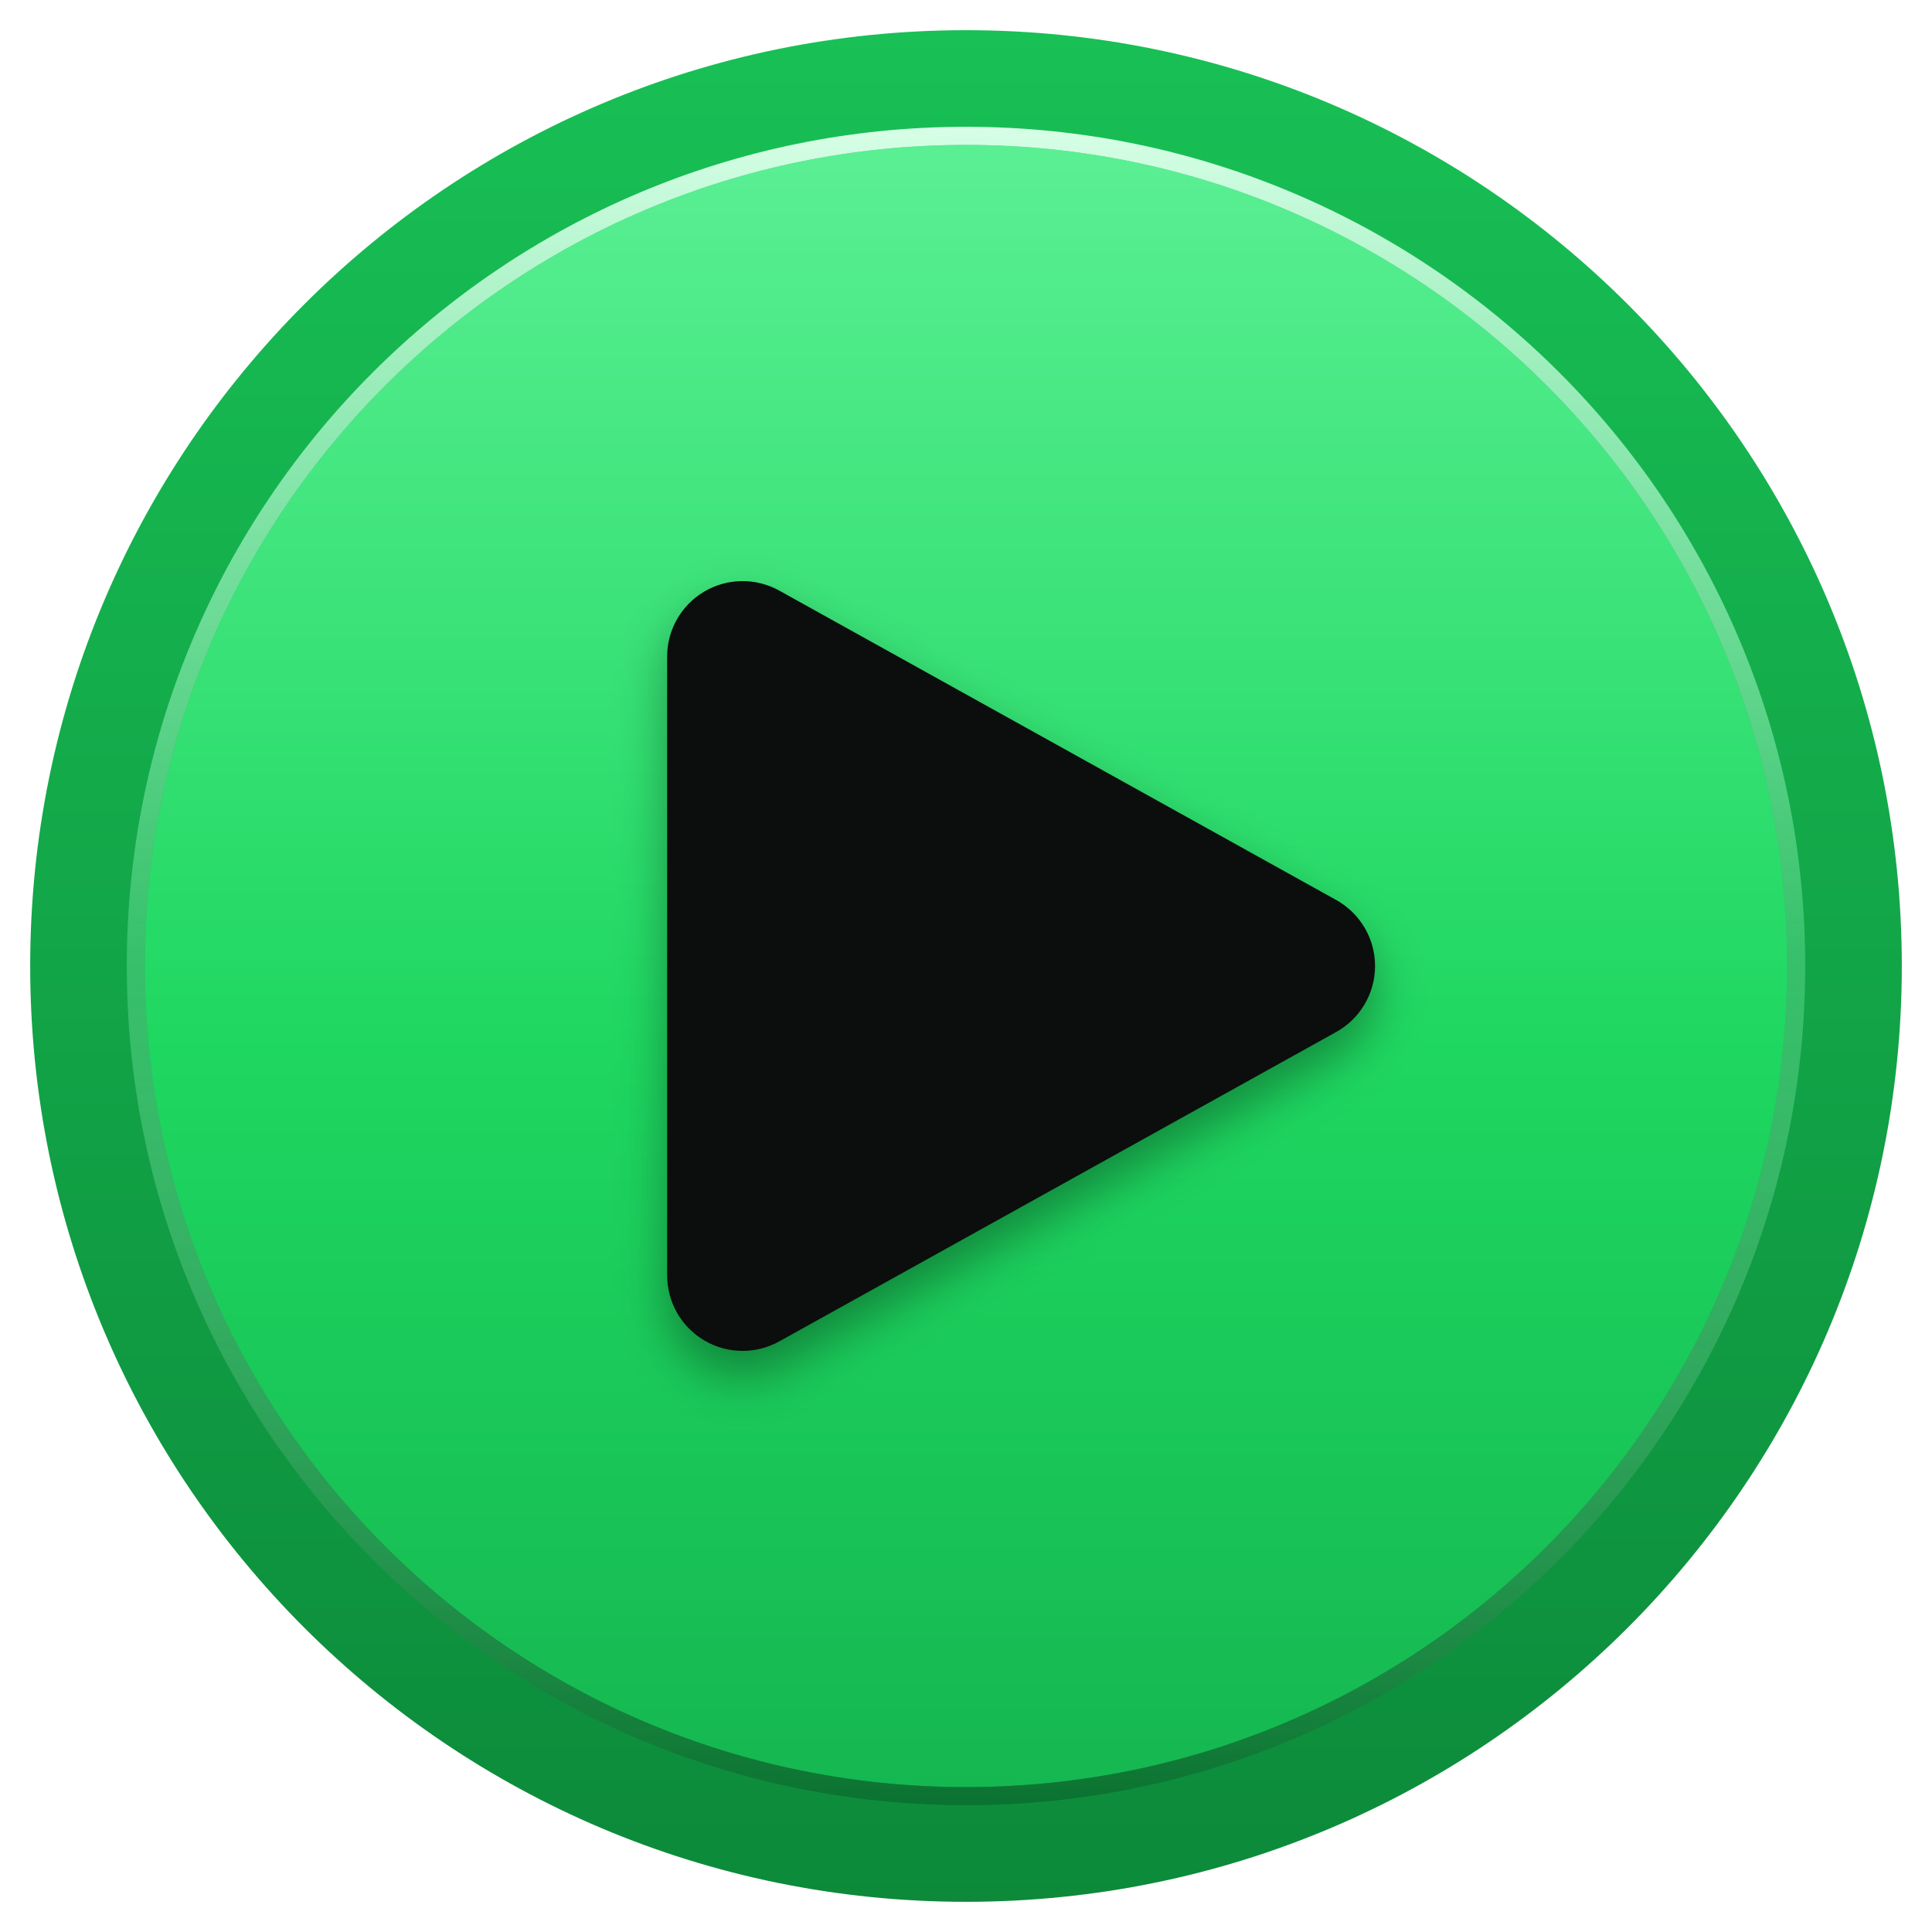
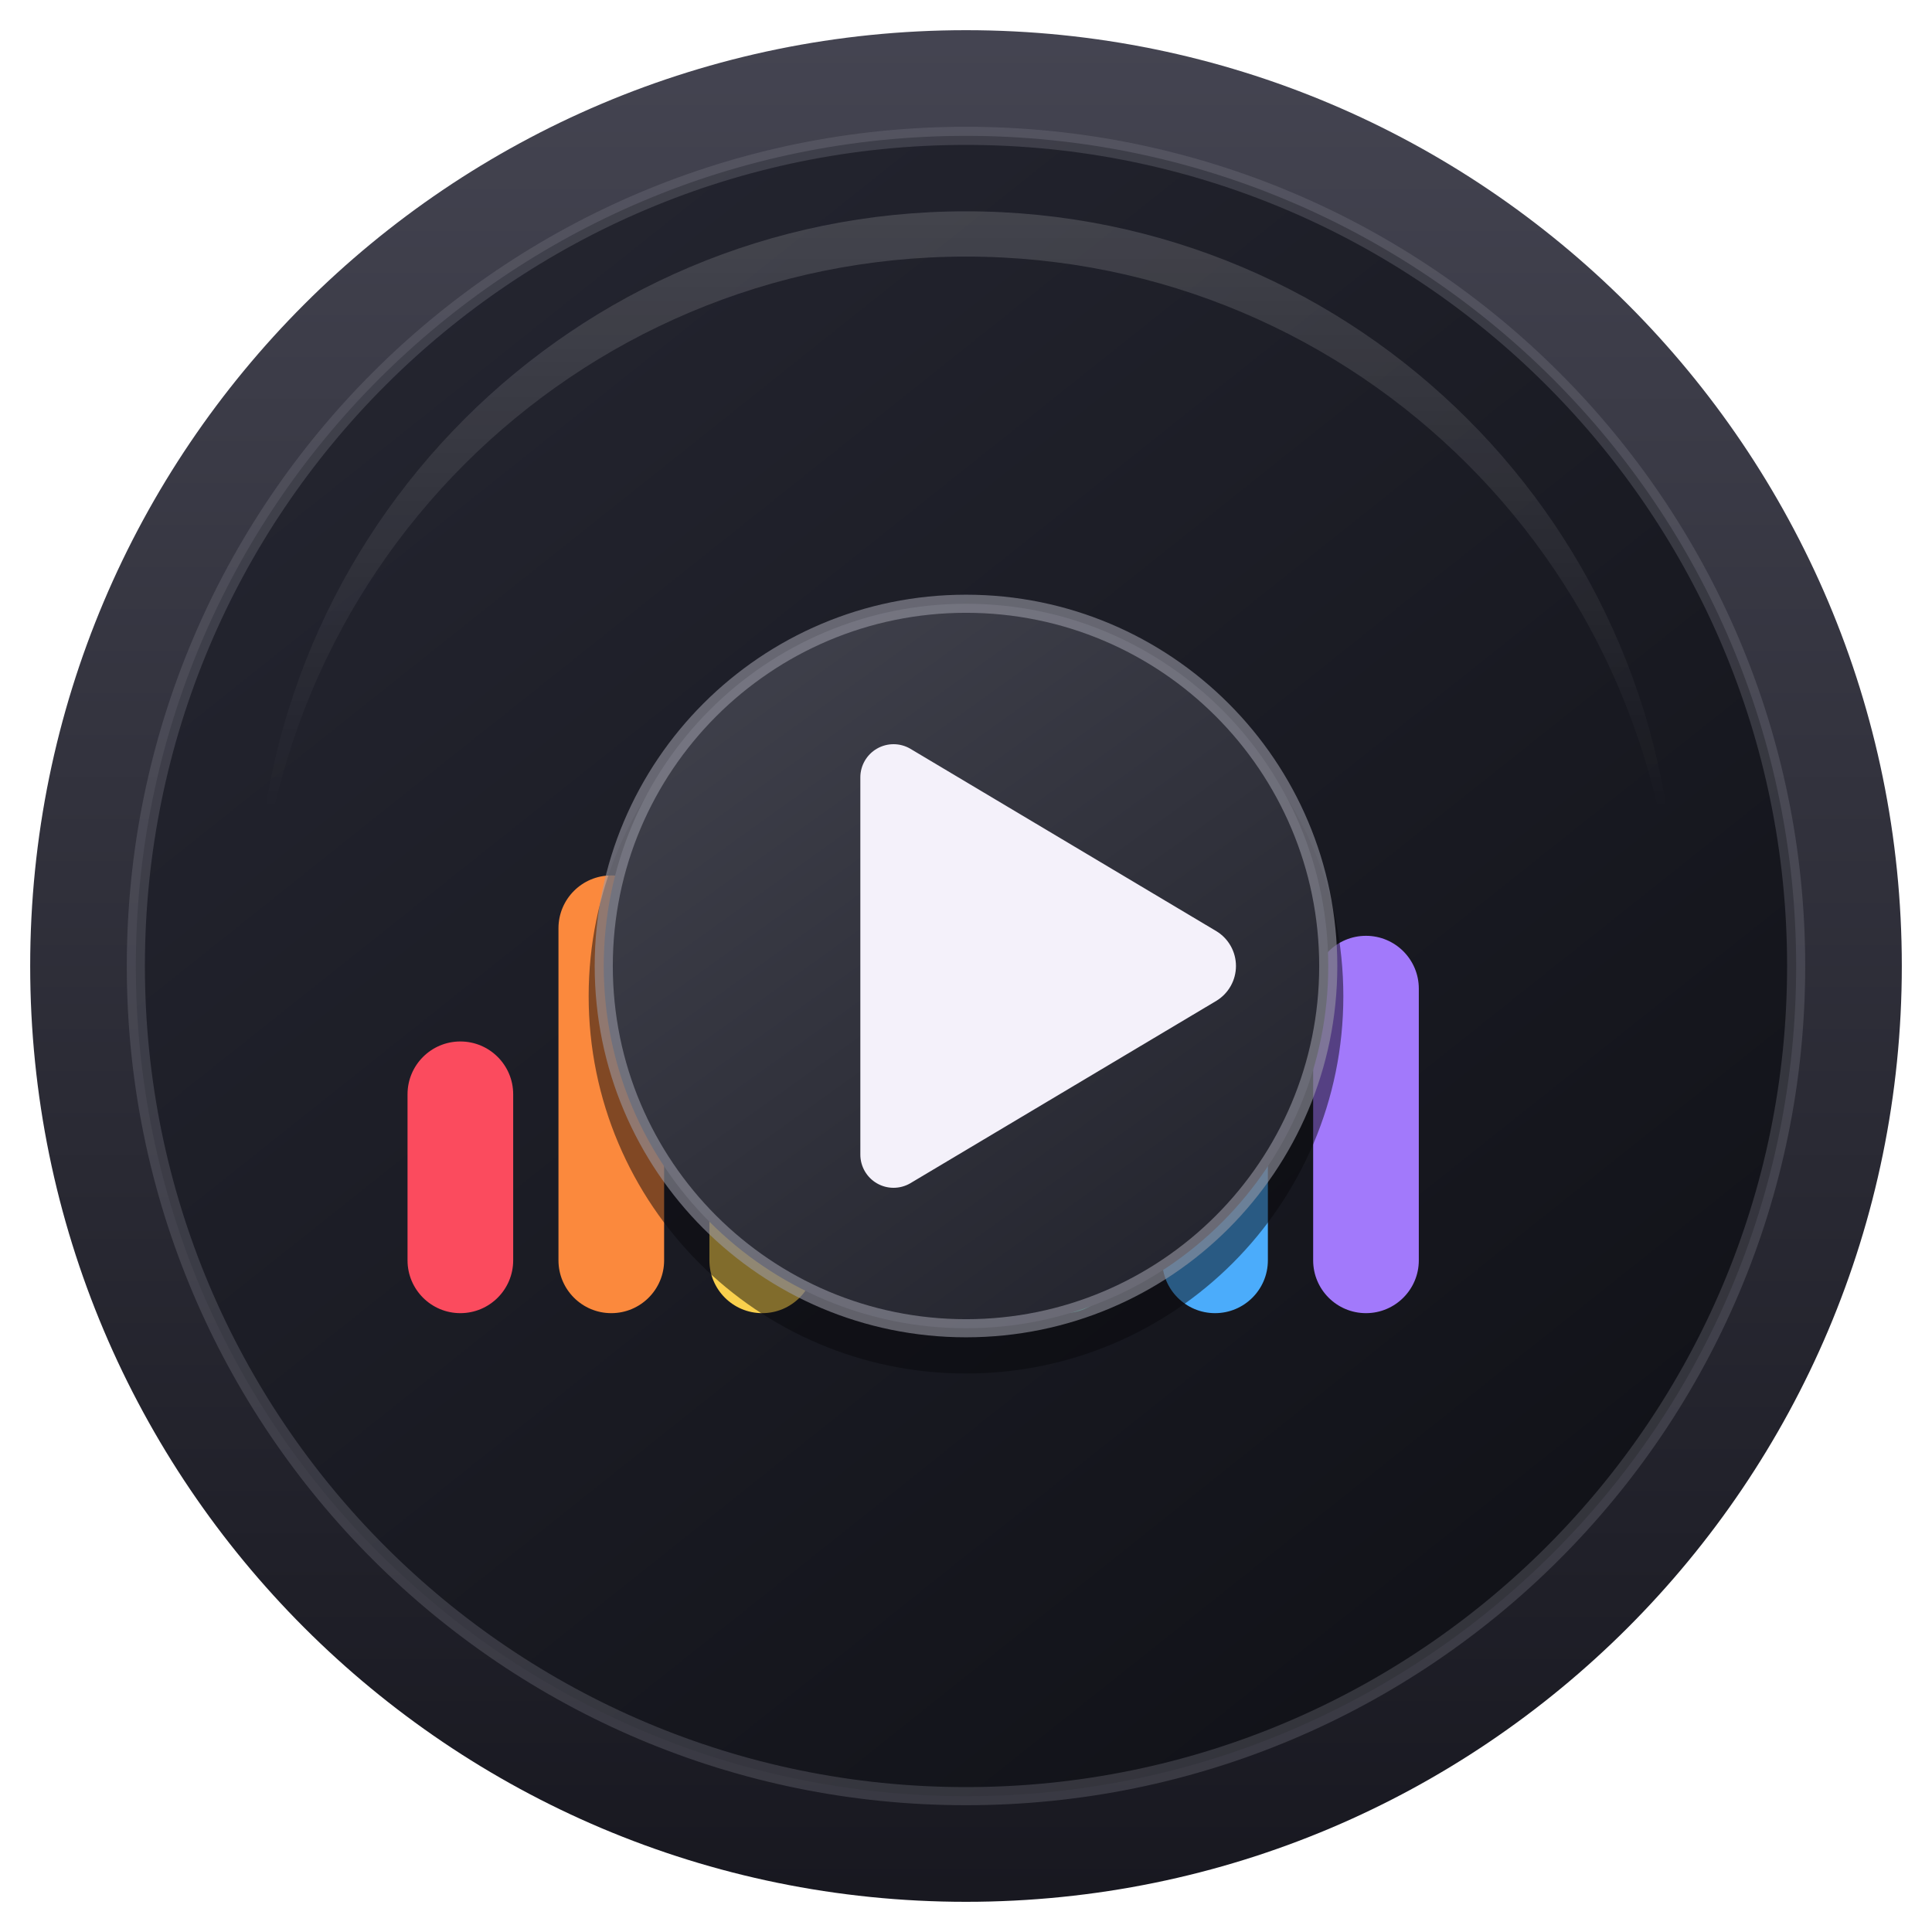
<svg xmlns="http://www.w3.org/2000/svg" viewBox="0 0 128 128" width="128" height="128">
  <defs>
-     <linearGradient id="rim" x1="0" y1="2" x2="0" y2="126" gradientUnits="userSpaceOnUse">
-       <stop offset="0" stop-color="#18c055" />
-       <stop offset="1" stop-color="#0c8a3a" />
+     <linearGradient id="shell" x1="0" y1="0" x2="0" y2="128" gradientUnits="userSpaceOnUse">
+       <stop stop-color="#454552" />
+       <stop offset="1" stop-color="#17171f" />
    </linearGradient>
-     <linearGradient id="face" x1="0" y1="8" x2="0" y2="120" gradientUnits="userSpaceOnUse">
-       <stop offset="0" stop-color="#5cf095" />
-       <stop offset="0.55" stop-color="#1ed760" />
-       <stop offset="1" stop-color="#15b650" />
+     <linearGradient id="face" x1="20" y1="14" x2="98" y2="112" gradientUnits="userSpaceOnUse">
+       <stop stop-color="#252631" />
+       <stop offset="1" stop-color="#111218" />
    </linearGradient>
-     <linearGradient id="edge" x1="0" y1="8" x2="0" y2="120" gradientUnits="userSpaceOnUse">
-       <stop offset="0" stop-color="#d9ffe8" />
-       <stop offset="0.5" stop-color="#7bf0aa" stop-opacity="0.35" />
-       <stop offset="1" stop-color="#0a6e2e" stop-opacity="0.9" />
+     <linearGradient id="button" x1="44" y1="39" x2="82" y2="92" gradientUnits="userSpaceOnUse">
+       <stop stop-color="#42434e" />
+       <stop offset="1" stop-color="#20212a" />
    </linearGradient>
-     <filter id="lift" color-interpolation-filters="sRGB" x="-30%" y="-30%" width="160%" height="160%">
-       <feGaussianBlur in="SourceAlpha" stdDeviation="1.6" />
-       <feOffset dy="1.6" />
-       <feComponentTransfer>
-         <feFuncA type="linear" slope="0.35" />
-       </feComponentTransfer>
-       <feMerge>
-         <feMergeNode />
-         <feMergeNode in="SourceGraphic" />
-       </feMerge>
-     </filter>
+     <linearGradient id="shine" x1="0" y1="5" x2="0" y2="54" gradientUnits="userSpaceOnUse">
+       <stop stop-color="#fff" stop-opacity=".42" />
+       <stop offset="1" stop-color="#fff" stop-opacity="0" />
+     </linearGradient>
  </defs>
-   <circle cx="64" cy="64" r="62" fill="url(#rim)" />
-   <circle cx="64" cy="64" r="54.4" fill="url(#face)" />
-   <circle cx="64" cy="64" r="55" fill="none" stroke="url(#edge)" stroke-width="1.2" />
-   <path d="M44.2 43.5 A5 5 0 0 1 51.63 39.13 L88.53 59.63 A5 5 0 0 1 88.53 68.37 L51.63 88.87 A5 5 0 0 1 44.2 84.5 Z" fill="#0b0e0c" filter="url(#lift)" />
+   <circle cx="64" cy="64" r="62" fill="url(#shell)" />
+   <circle cx="64" cy="64" r="55" fill="url(#face)" stroke="#777783" stroke-opacity=".34" stroke-width="1.2" />
+   <g opacity=".98">
+     <rect x="27" y="69" width="7" height="18" rx="3.5" fill="#ff4b5f" />
+     <rect x="37" y="58" width="7" height="29" rx="3.5" fill="#ff8b3d" />
+     <rect x="47" y="47" width="7" height="40" rx="3.5" fill="#ffd34e" />
+     <rect x="57" y="54" width="7" height="33" rx="3.5" fill="#8be05d" />
+     <rect x="67" y="43" width="7" height="44" rx="3.5" fill="#42d9b2" />
+     <rect x="77" y="51" width="7" height="36" rx="3.5" fill="#4cafff" />
+     <rect x="87" y="62" width="7" height="25" rx="3.5" fill="#a57bff" />
+   </g>
+   <circle cx="64" cy="66" r="25" fill="#07080c" opacity=".5" />
+   <circle cx="64" cy="64" r="24" fill="url(#button)" stroke="#9c9ca8" stroke-opacity=".58" stroke-width="1.2" />
+   <path d="M17 64a47 47 0 0 1 94 0v-3a47 47 0 0 0-94 0z" fill="url(#shine)" opacity=".45" />
+   <path d="M57 51.5a2.2 2.2 0 0 1 3.3-1.9l20.3 12.1a2.7 2.7 0 0 1 0 4.6L60.3 78.4a2.2 2.2 0 0 1-3.3-1.9z" fill="#f4f1fa" />
</svg>
